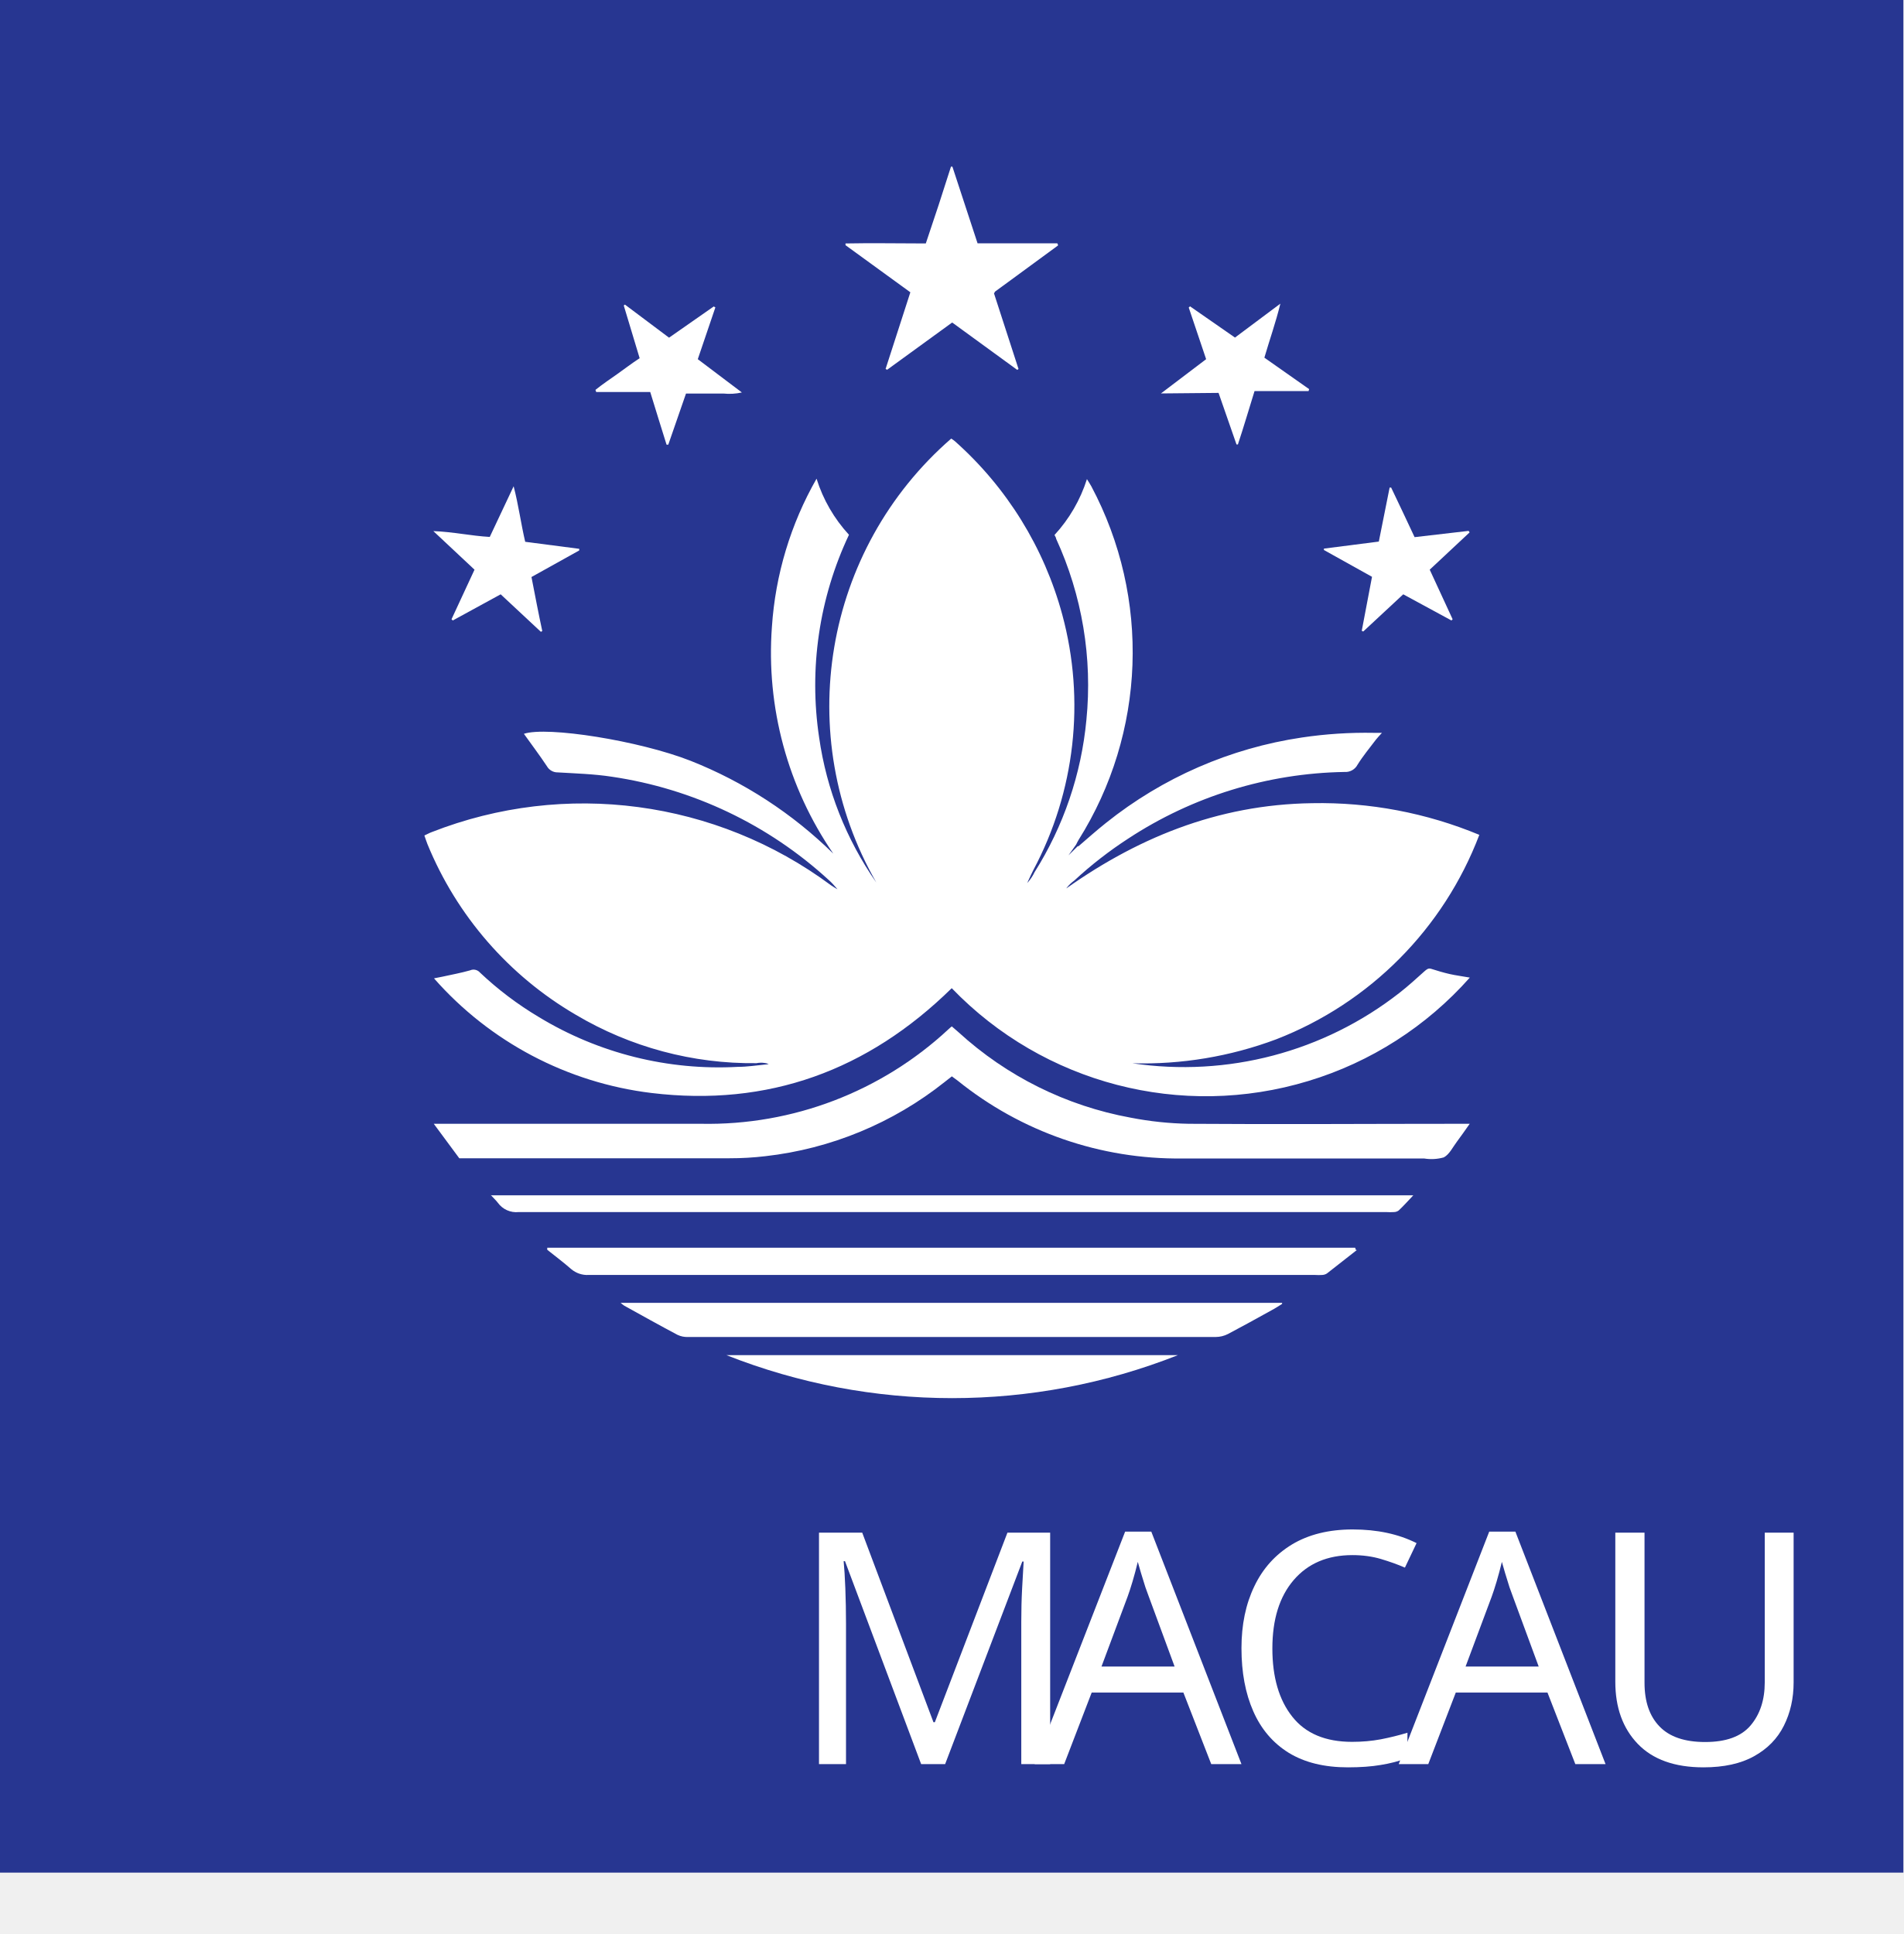
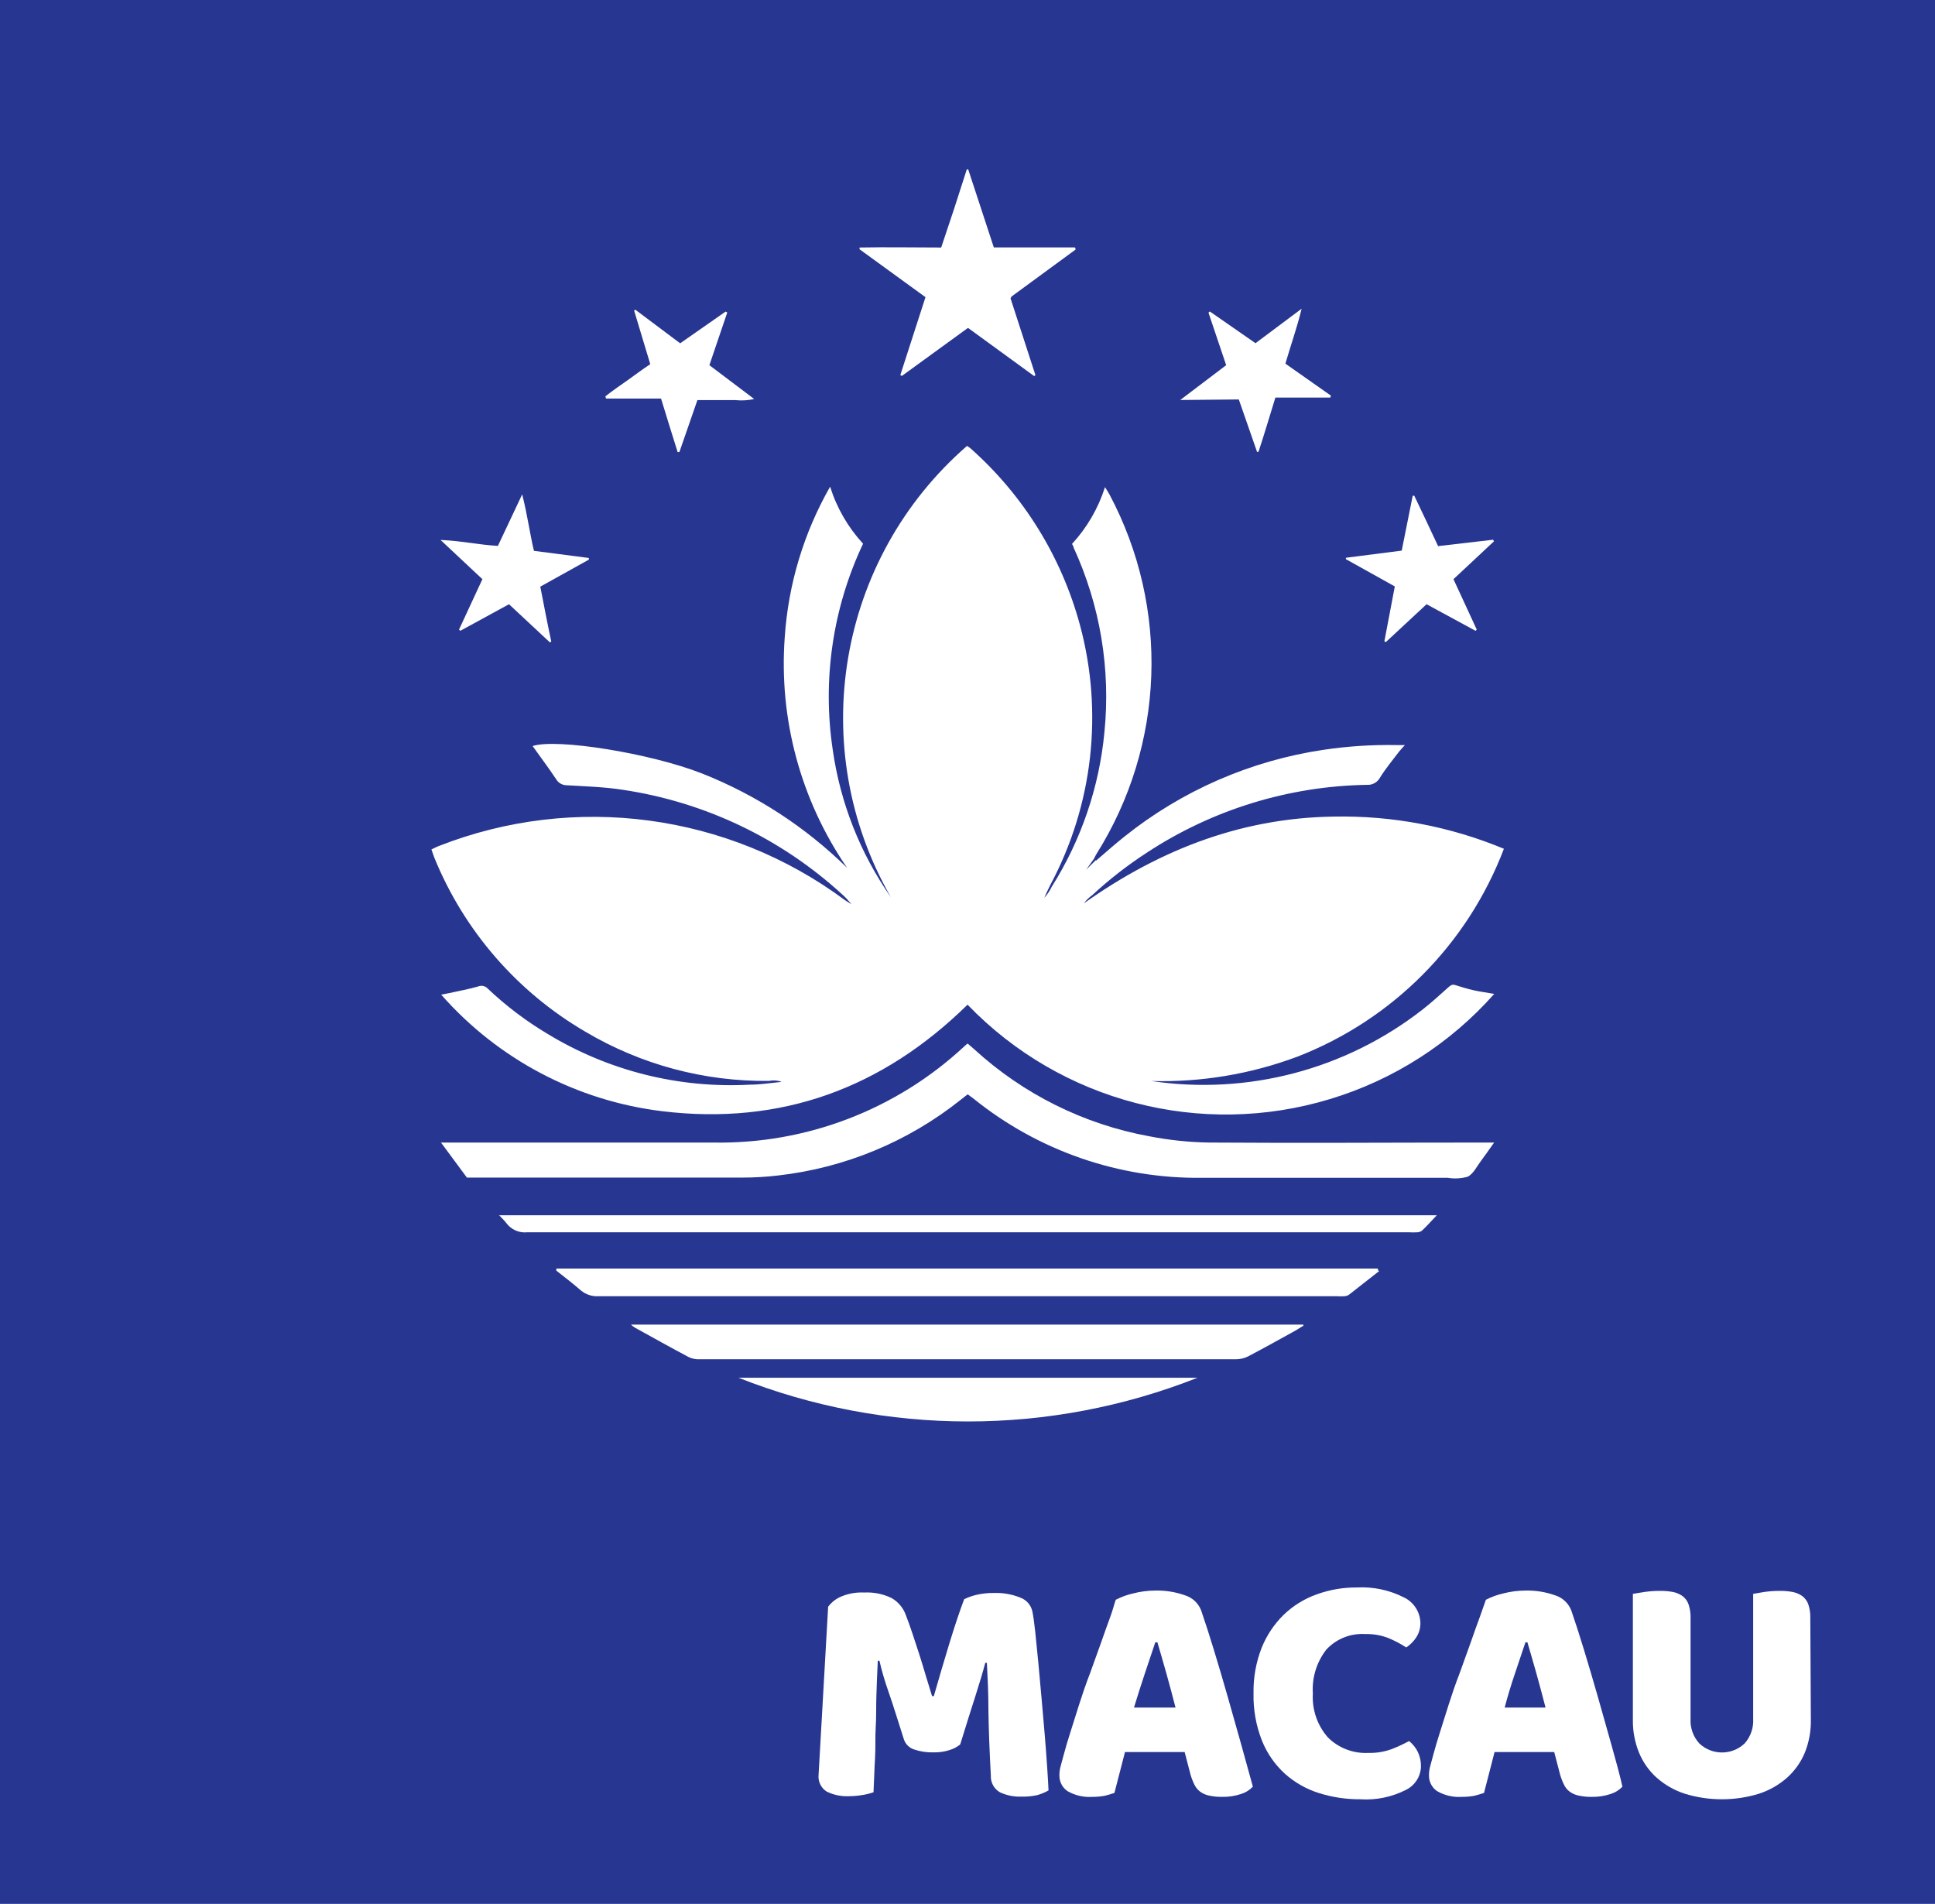
- <svg xmlns="http://www.w3.org/2000/svg" viewBox="0 0 176.13 178.98">
+ <svg xmlns="http://www.w3.org/2000/svg" viewBox="0 0 176.13 173.3">
  <rect width="176.13" height="173.3" fill="#273691" />
-   <text transform="translate(72.88 163.26)" font-size="30" fill="#fff" font-family="Baloo-Regular, Baloo" letter-spacing="-0.04em">M<tspan x="22.86" y="0" letter-spacing="-0.05em">A</tspan>
-     <tspan x="40.17" y="0" letter-spacing="-0.03em">C</tspan>
-     <tspan x="56.55" y="0" letter-spacing="-0.05em">A</tspan>
-     <tspan x="73.89" y="0" letter-spacing="-0.04em">U</tspan>
-   </text>
+   <path d="M87.4,158.79a2.86,2.86,0,0,1-1,.52,4.45,4.45,0,0,1-1.43.2,5,5,0,0,1-1.78-.27,1.44,1.44,0,0,1-.92-.93c-.56-1.76-1-3.19-1.38-4.27s-.64-2-.84-2.87H79.9c-.06,1.18-.1,2.25-.13,3.22s0,1.92-.06,2.84,0,1.85-.06,2.79-.08,2-.14,3.12a5.42,5.42,0,0,1-1,.25,7.66,7.66,0,0,1-1.26.11,4.15,4.15,0,0,1-2-.42,1.61,1.61,0,0,1-.74-1.53l.87-15.3a2.87,2.87,0,0,1,1-.84,4.75,4.75,0,0,1,2.28-.45,5.09,5.09,0,0,1,2.49.5,2.92,2.92,0,0,1,1.32,1.6c.18.48.38,1,.59,1.65s.42,1.26.63,1.92.41,1.32.61,2l.54,1.76H85q.72-2.52,1.44-4.88c.48-1.56.92-2.88,1.32-3.94a5.32,5.32,0,0,1,1.16-.41,6.89,6.89,0,0,1,1.57-.16,5.86,5.86,0,0,1,2.4.43,1.73,1.73,0,0,1,1.08,1.25c.08.4.17,1,.26,1.84s.18,1.77.28,2.81.2,2.14.3,3.3.2,2.28.29,3.34.16,2.06.22,2.94.1,1.58.12,2.06a4.25,4.25,0,0,1-1.06.44,6.28,6.28,0,0,1-1.43.13,4.27,4.27,0,0,1-1.92-.39,1.65,1.65,0,0,1-.84-1.53q-.18-3.27-.22-5.88c0-1.74-.08-3.2-.14-4.38h-.15q-.3,1.17-.87,2.94T87.4,158.79Z" fill="#fff" />
+   <path d="M101.56,145.62a6.4,6.4,0,0,1,1.55-.57,8.19,8.19,0,0,1,2.08-.27,7.53,7.53,0,0,1,2.66.43,2.31,2.31,0,0,1,1.48,1.37q.54,1.56,1.17,3.63c.42,1.38.84,2.8,1.26,4.27l1.23,4.35c.4,1.43.75,2.7,1.05,3.8a2.47,2.47,0,0,1-1.08.67,5.13,5.13,0,0,1-1.71.26,5.2,5.2,0,0,1-1.21-.12,2.09,2.09,0,0,1-.81-.36,1.77,1.77,0,0,1-.51-.63,5.45,5.45,0,0,1-.35-.9l-.54-2.07H102.4q-.24.9-.48,1.86t-.48,1.86c-.28.1-.57.18-.88.26a6,6,0,0,1-1.13.1,4,4,0,0,1-2.26-.52,1.7,1.7,0,0,1-.74-1.46,3,3,0,0,1,.12-.84q.12-.42.27-1c.14-.54.34-1.21.59-2s.52-1.66.82-2.6.62-1.88,1-2.86l1-2.78c.3-.87.58-1.64.83-2.32S101.42,146,101.56,145.62Zm3.6,3.87c-.28.84-.59,1.77-.94,2.8s-.67,2.08-1,3.14H107c-.28-1.08-.56-2.14-.85-3.17s-.56-1.95-.8-2.77Z" fill="#fff" />
+   <path d="M124.27,148.74a4.45,4.45,0,0,0-3.54,1.41,5.88,5.88,0,0,0-1.23,4,5.55,5.55,0,0,0,1.37,4,4.87,4.87,0,0,0,3.67,1.41,5.84,5.84,0,0,0,2.09-.33,14.24,14.24,0,0,0,1.63-.75,2.92,2.92,0,0,1,.8,1,3,3,0,0,1,.28,1.36,2.44,2.44,0,0,1-1.36,2.08,8,8,0,0,1-4.16.86,12.26,12.26,0,0,1-3.78-.57,8.44,8.44,0,0,1-3.09-1.76,8.19,8.19,0,0,1-2.08-3,11.1,11.1,0,0,1-.77-4.33,10.83,10.83,0,0,1,.74-4.13,8.84,8.84,0,0,1,2-3,8.44,8.44,0,0,1,3-1.86,10.5,10.5,0,0,1,3.66-.63,8.44,8.44,0,0,1,4.28.9,2.64,2.64,0,0,1,1.51,2.31,2.33,2.33,0,0,1-.39,1.35,3.21,3.21,0,0,1-.9.9,9.69,9.69,0,0,0-1.66-.87A5.45,5.45,0,0,0,124.27,148.74Z" fill="#fff" />
+   <path d="M135.25,145.62a6.4,6.4,0,0,1,1.55-.57,8.19,8.19,0,0,1,2.08-.27,7.53,7.53,0,0,1,2.66.43,2.33,2.33,0,0,1,1.48,1.37q.54,1.56,1.17,3.63c.42,1.38.84,2.8,1.26,4.27l1.23,4.35c.4,1.43.75,2.7,1,3.8a2.47,2.47,0,0,1-1.08.67,5.13,5.13,0,0,1-1.71.26,5.2,5.2,0,0,1-1.21-.12,2.09,2.09,0,0,1-.81-.36,1.67,1.67,0,0,1-.51-.63,5.45,5.45,0,0,1-.35-.9l-.54-2.07h-5.43q-.24.9-.48,1.86t-.48,1.86c-.28.1-.57.18-.88.26a6,6,0,0,1-1.13.1,4,4,0,0,1-2.26-.52,1.7,1.7,0,0,1-.74-1.46,3,3,0,0,1,.12-.84q.12-.42.27-1c.14-.54.34-1.21.59-2s.52-1.66.82-2.6.62-1.88,1-2.86l1-2.78c.3-.87.58-1.64.83-2.32S135.11,146,135.25,145.62Zm3.6,3.87c-.28.84-.59,1.77-.94,2.8s-.67,2.08-.95,3.14h3.72c-.28-1.08-.56-2.14-.85-3.17s-.56-1.95-.8-2.77Z" fill="#fff" />
+   <path d="M164.83,156.54a7.65,7.65,0,0,1-.55,3,6.32,6.32,0,0,1-1.61,2.27,7.25,7.25,0,0,1-2.55,1.46,11.52,11.52,0,0,1-6.78,0,7.25,7.25,0,0,1-2.55-1.46,6.29,6.29,0,0,1-1.6-2.27,7.65,7.65,0,0,1-.56-3V145.08l1.05-.17a9.54,9.54,0,0,1,1.38-.1,6.33,6.33,0,0,1,1.22.1,2.28,2.28,0,0,1,.88.38,1.62,1.62,0,0,1,.54.75,3.66,3.66,0,0,1,.18,1.26v9.15a3.08,3.08,0,0,0,.8,2.25,3,3,0,0,0,4.12,0,3.11,3.11,0,0,0,.78-2.25V145.08l1-.17a9.54,9.54,0,0,1,1.38-.1,6.33,6.33,0,0,1,1.22.1,2.28,2.28,0,0,1,.88.38,1.62,1.62,0,0,1,.54.75,3.66,3.66,0,0,1,.18,1.26Z" fill="#fff" />
  <path d="M99.78,78.33c.85-.73,1.69-1.48,2.57-2.18a37.93,37.93,0,0,1,18.13-7.9,40.14,40.14,0,0,1,6.66-.43l.74,0c-.25.28-.41.44-.55.62-.58.77-1.2,1.51-1.71,2.33a1.26,1.26,0,0,1-1.21.67,37.61,37.61,0,0,0-20,6.16,36.91,36.91,0,0,0-5,3.89,3.44,3.44,0,0,0-1.11,1.34c0,.06-.15.09-.3.16,0-.16,0-.26,0-.29,7-5.11,14.65-8.25,23.42-8.37a38.36,38.36,0,0,1,15.47,2.93,32.8,32.8,0,0,1-18.79,18.92,35.12,35.12,0,0,1-13.31,2.22,32.37,32.37,0,0,0,24.7-6.51c.8-.62,1.55-1.31,2.32-2,.19-.16.34-.32.63-.23.56.18,1.13.35,1.7.48s1.15.2,1.87.33a32.52,32.52,0,0,1-14.94,9.57,32.64,32.64,0,0,1-33-8.59c-7.77,7.63-17,11-27.78,9.7A31.92,31.92,0,0,1,40.16,90.54l.76-.15c.86-.19,1.74-.35,2.58-.59a.79.79,0,0,1,.92.21,31.08,31.08,0,0,0,5.44,4.11,32.09,32.09,0,0,0,18.43,4.61c.83,0,1.66-.13,2.49-.21.24,0,.48-.1.87-.19a1.89,1.89,0,0,1-.24.25A2.2,2.2,0,0,0,70,98.39a32,32,0,0,1-16.72-4.48,32.57,32.57,0,0,1-13.73-15.8c-.1-.24-.17-.5-.28-.79.25-.11.45-.23.67-.31A38.45,38.45,0,0,1,76.9,81.93a10.43,10.43,0,0,0,1.22.7s.06.13.1.23-.21,0-.24,0c-.43-.47-.81-1-1.28-1.41a37.81,37.81,0,0,0-20.09-9.57c-1.63-.25-3.3-.3-5-.4a1.13,1.13,0,0,1-1-.57c-.66-1-1.42-2-2.13-3,2.14-.72,10.7.64,15.43,2.5A39.66,39.66,0,0,1,77.11,79,32.82,32.82,0,0,1,71.43,58,31.9,31.9,0,0,1,75.56,44.3a13.68,13.68,0,0,0,3,5.19,32.59,32.59,0,0,0-2.76,18.77,31.07,31.07,0,0,0,5.29,13.41,32.81,32.81,0,0,1,6.93-41.08,2.5,2.5,0,0,1,.34.24A33,33,0,0,1,98.3,56.89a32.31,32.31,0,0,1-2.68,23.63c-.32.63-.6,1.29-.9,1.93a2.9,2.9,0,0,1-.25.34c-.27-.24-.15-.45,0-.55a4,4,0,0,0,1.26-1.52,32,32,0,0,0,4.8-14.09,32.46,32.46,0,0,0-2.8-16.77c0-.1-.08-.2-.15-.35a13.8,13.8,0,0,0,3-5.17c.17.27.3.47.41.67A32.67,32.67,0,0,1,99.8,77.74c-.08.13-.15.28-.22.42l-.71,1,0,0,.87-.86Z" fill="#fff" />
  <path d="M88.09,95l.6.52a32.16,32.16,0,0,0,15.92,7.91A31,31,0,0,0,110,104c8.34.06,16.68,0,25,0h1c-.45.63-.8,1.15-1.18,1.65s-.7,1.19-1.22,1.46a4.19,4.19,0,0,1-1.82.1c-7.45,0-14.9,0-22.36,0A32.48,32.48,0,0,1,88.61,100l-.53-.39-.65.51A32.51,32.51,0,0,1,70.81,107a27.79,27.79,0,0,1-3.29.19q-12.27,0-24.54,0H42.5L40.14,104h1c7.91,0,15.82,0,23.73,0a32.68,32.68,0,0,0,22.92-8.77c.08-.08.16-.14.28-.24Z" fill="#fff" />
  <path d="M57.43,120.57h61.21l0,.1c-.33.2-.65.42-1,.6-1.34.74-2.67,1.48-4,2.18a2.53,2.53,0,0,1-1.14.28H63.69a2.09,2.09,0,0,1-1-.2c-1.66-.88-3.29-1.79-4.93-2.7a2.66,2.66,0,0,1-.33-.26Z" fill="#fff" />
  <path d="M125.56,115.68l-2.77,2.17a.85.85,0,0,1-.44.14,4.7,4.7,0,0,1-.65,0H54.47a2.3,2.3,0,0,1-1.61-.54c-.72-.63-1.49-1.21-2.22-1.79,0-.09,0-.12,0-.14s0-.05,0-.05l74.31,0h.45a1.72,1.72,0,0,1,.07.21Z" fill="#fff" />
  <path d="M45.41,110.62h85.37c-.51.54-.92,1-1.36,1.41a.76.76,0,0,1-.43.14,5.77,5.77,0,0,1-.72,0q-40.14,0-80.28,0a2.1,2.1,0,0,1-1.92-.86c-.17-.23-.39-.42-.66-.72Z" fill="#fff" />
  <path d="M88.09,29.86l-6,4.36-.14-.08c.76-2.35,1.51-4.69,2.29-7.09l-6-4.36,0-.16c2.45-.05,4.89,0,7.43,0Q86.87,19,88,15.42l.13,0c.77,2.33,1.53,4.66,2.33,7.1,1.23,0,2.48,0,3.73,0h3.65a.53.53,0,0,1,.06.13.14.14,0,0,1,0,.07L92.06,27s0,.05-.08.15c.74,2.3,1.51,4.65,2.27,7l-.12.08-6-4.37Z" fill="#fff" />
  <path d="M109,125.41a56.83,56.83,0,0,1-41.78,0Z" fill="#fff" />
  <path d="M127.59,50.12c.34-1.69.66-3.33,1-5l.14,0c.72,1.51,1.43,3,2.17,4.59l5-.58.09.14-3.69,3.45,2.12,4.59-.11.11L129.85,55l-3.7,3.44-.14-.06c.31-1.64.62-3.27.95-5l-4.45-2.48,0-.13,5-.64Z" fill="#fff" />
  <path d="M66.2,28.44c-.54,1.59-1.08,3.17-1.63,4.8l4.08,3.08a5.31,5.31,0,0,1-1.71.1c-.56,0-1.12,0-1.68,0H63.48q-.81,2.35-1.64,4.73l-.16,0c-.49-1.59-1-3.18-1.51-4.87h-5a1.18,1.18,0,0,0-.07-.2c.65-.52,1.36-1,2-1.45s1.35-1,2.09-1.48l-1.47-4.88.11-.08,4.08,3.06,4.14-2.89a.57.57,0,0,1,.13.08Z" fill="#fff" />
  <path d="M46.33,55,41.9,57.42l-.12-.11,2.13-4.59L40.1,49.15c1.84.07,3.47.44,5.22.54L47.53,45c.46,1.78.67,3.43,1.07,5.14l5,.65a.83.83,0,0,1,0,.15l-4.42,2.46c.33,1.69.64,3.33,1,5l-.13.07L46.33,55Z" fill="#fff" />
  <path d="M107.43,36.41l4.18-3.17L110,28.46l.12-.11,4.16,2.89,4.2-3.14c-.44,1.79-1,3.35-1.48,5l4.14,2.91-.05.18h-5c-.53,1.7-1,3.32-1.54,4.94h-.13l-1.66-4.77Z" fill="#fff" />
</svg>
